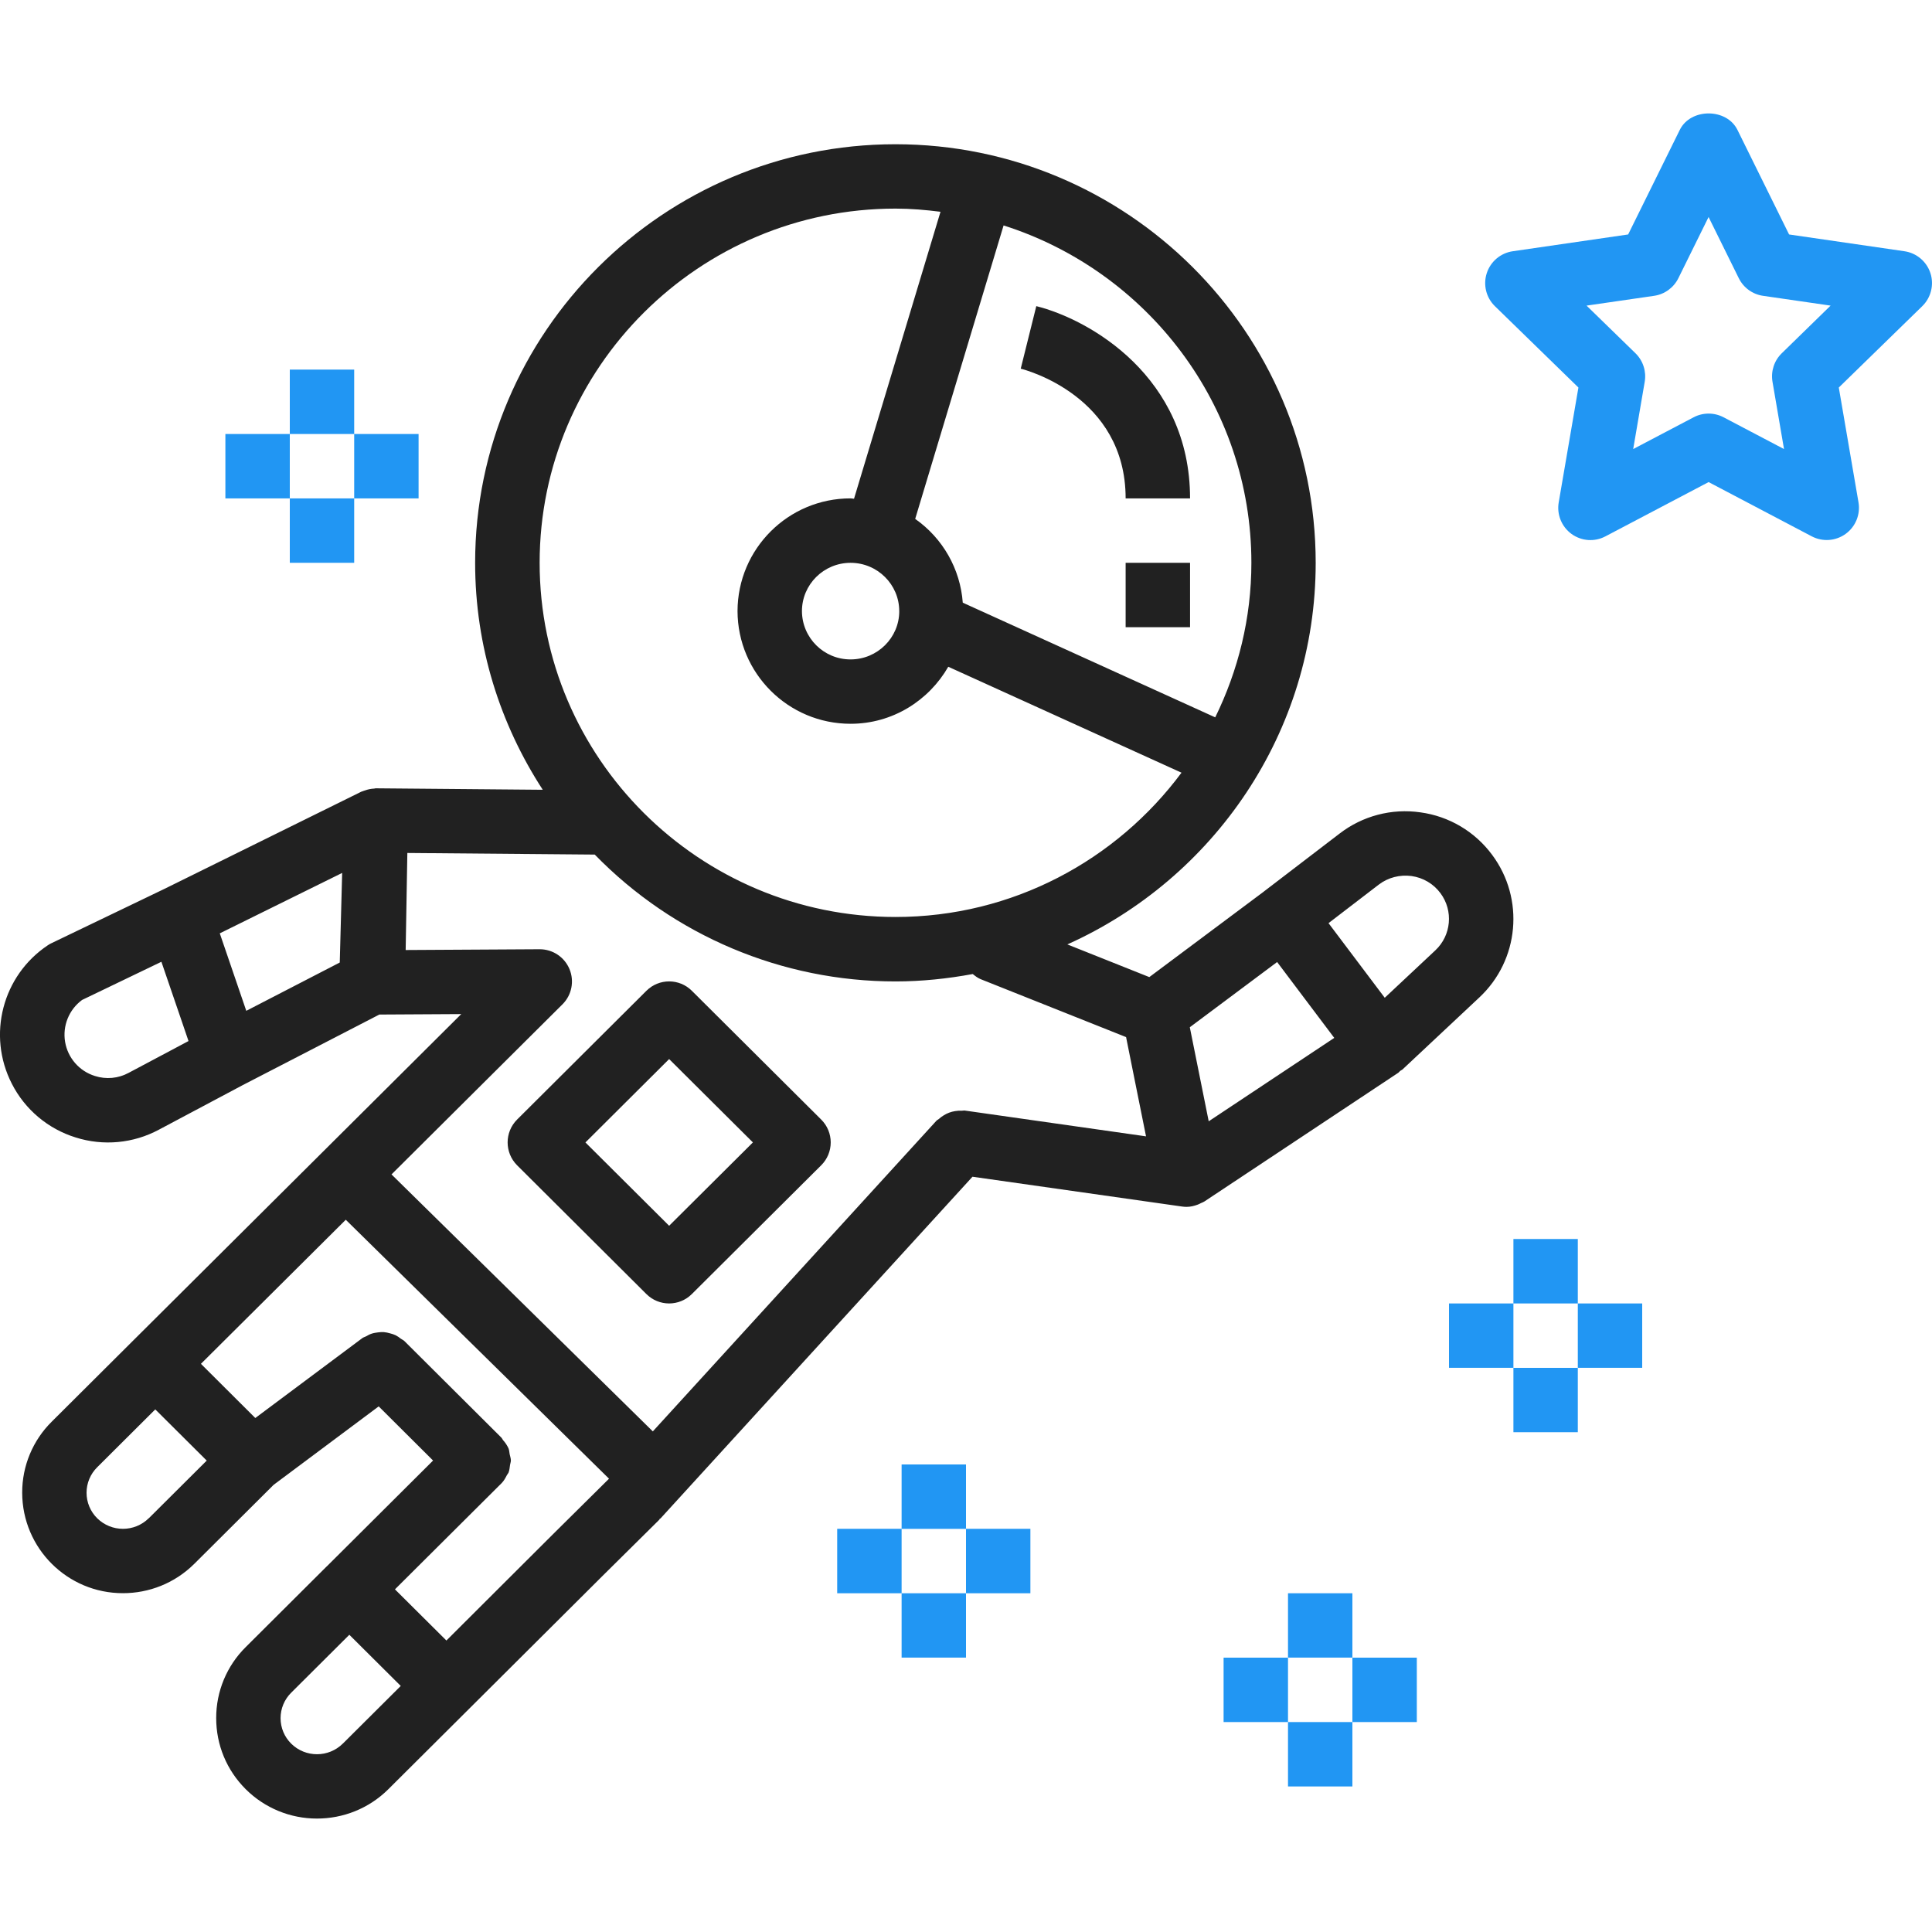
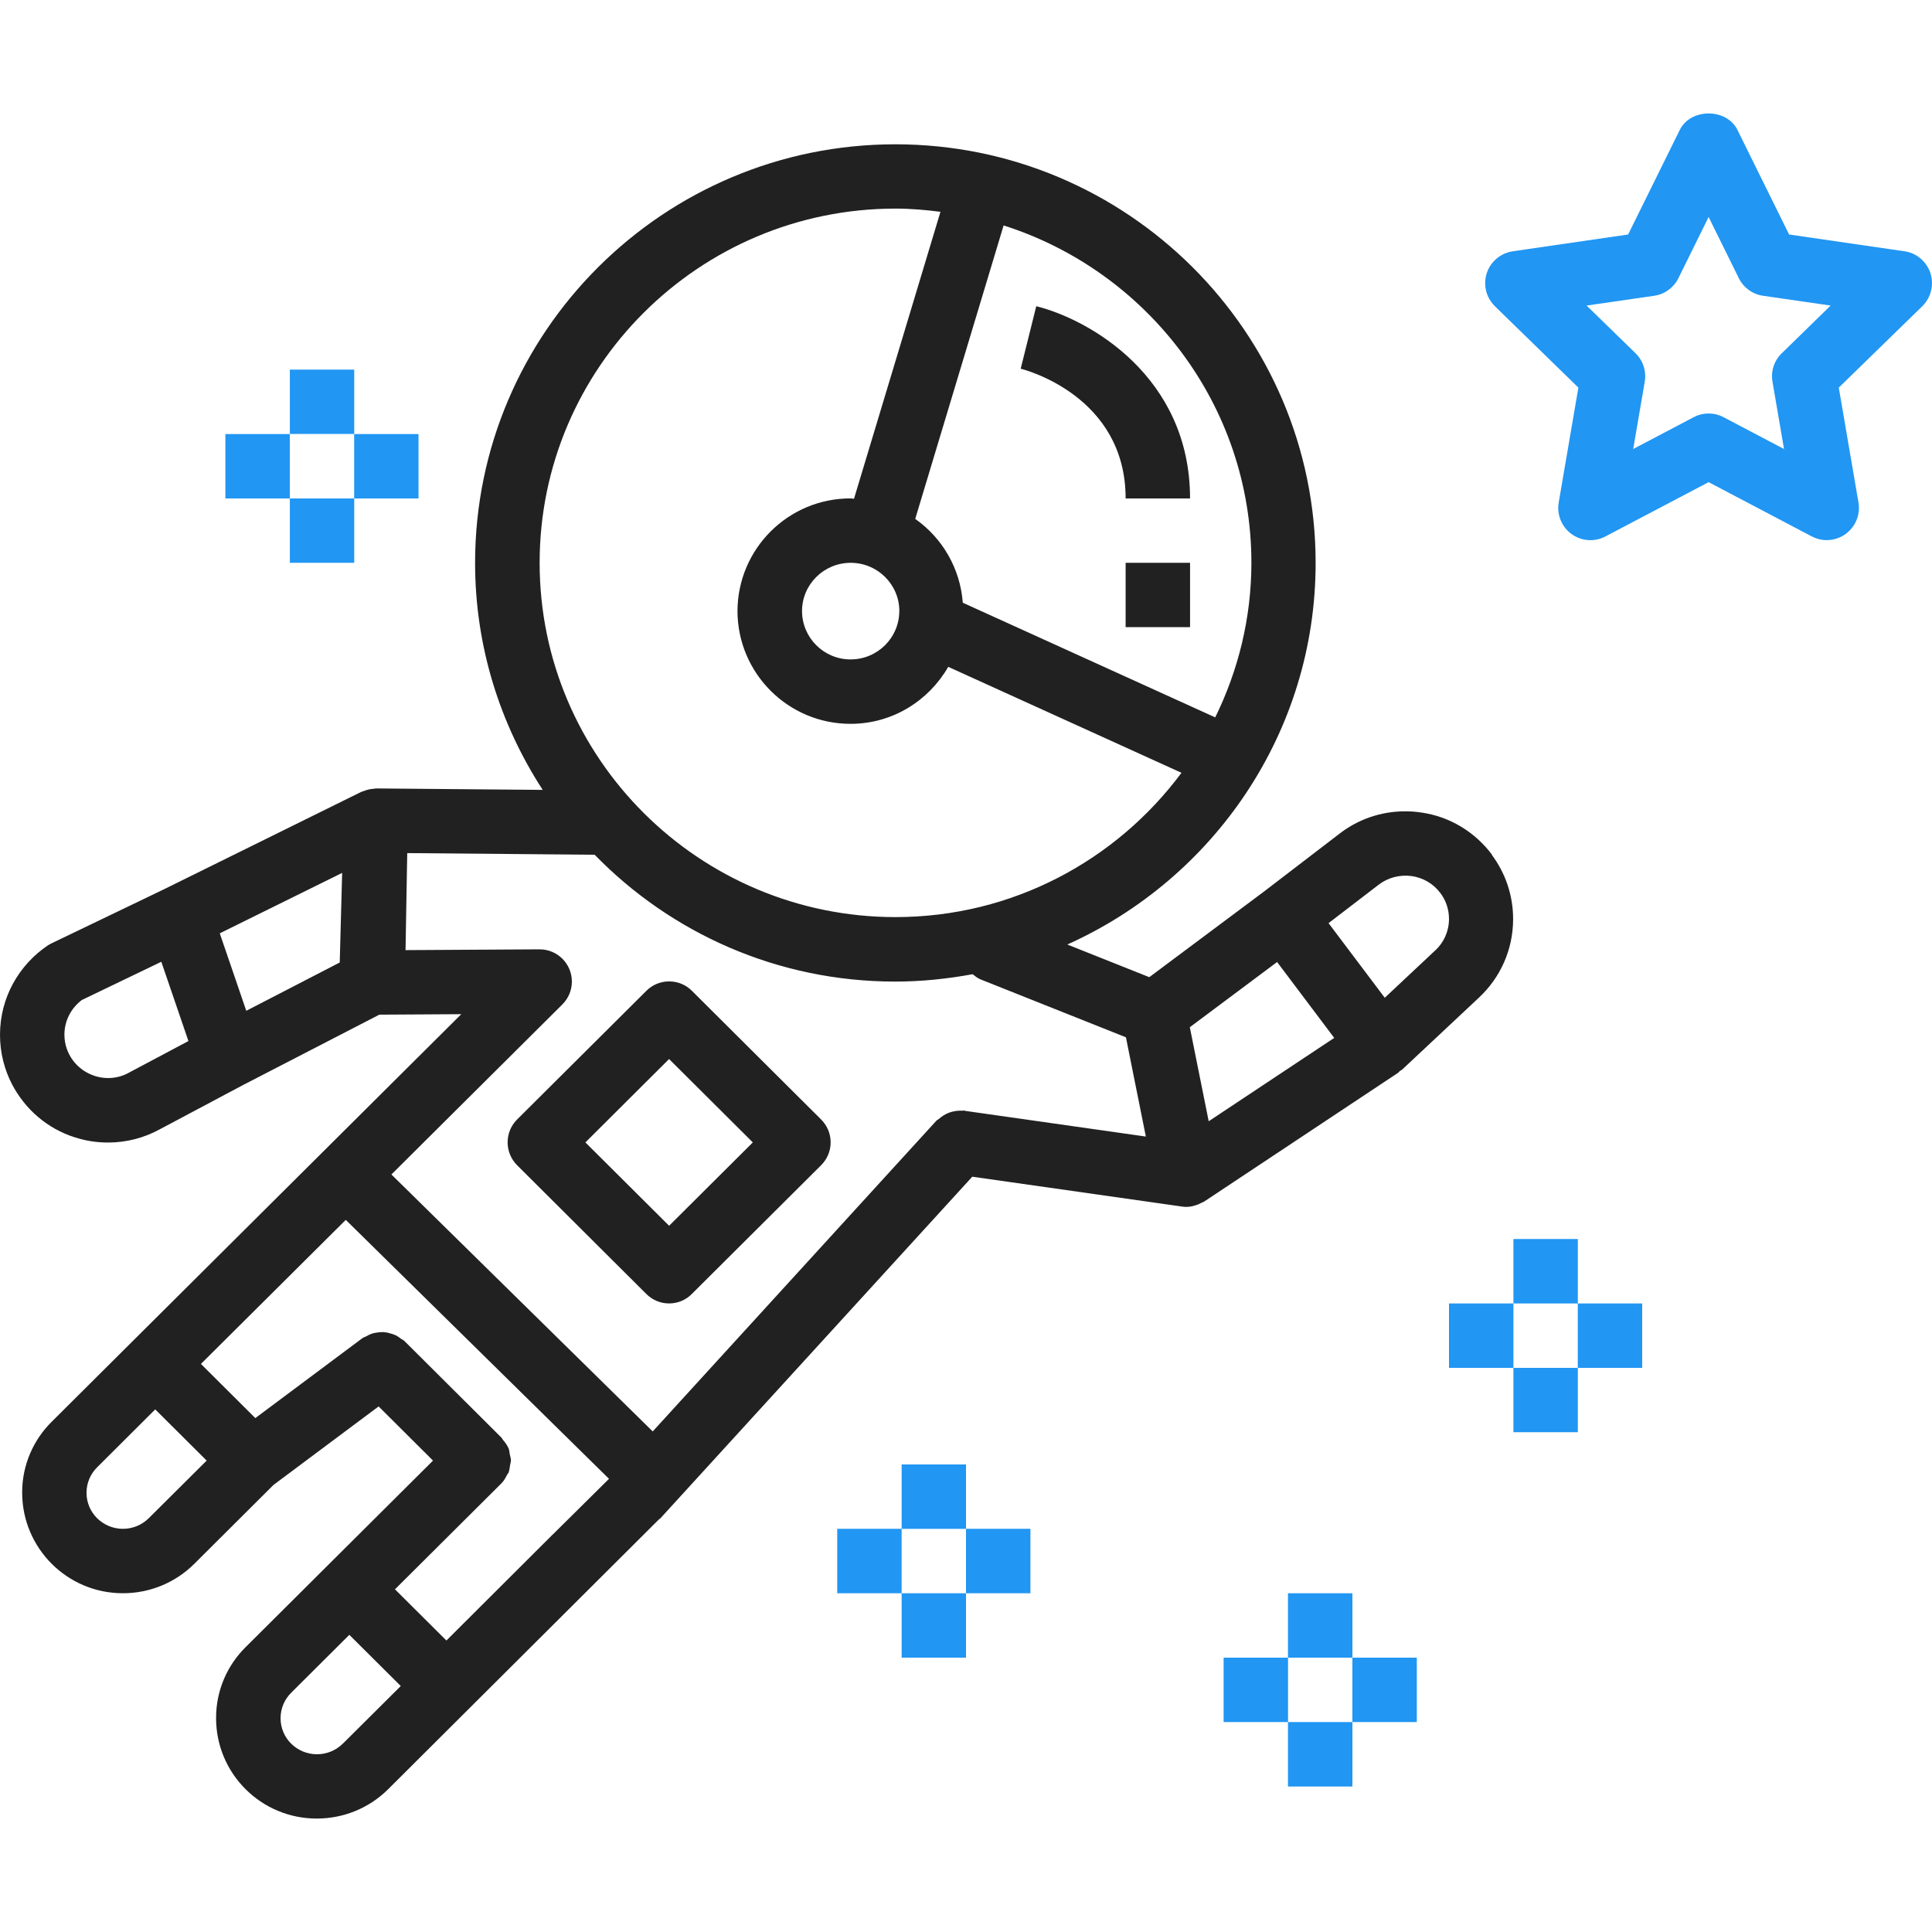
- <svg xmlns="http://www.w3.org/2000/svg" width="70" height="70" fill="none">
-   <path d="M69.943 9.896a1.168 1.168 0 0 0-.941-.793l-4.18-.608-1.87-3.787c-.391-.798-1.7-.798-2.091 0l-1.87 3.787-4.18.608a1.167 1.167 0 0 0-.648 1.99l3.026 2.948-.714 4.162c-.075.438.105.88.463 1.142.363.263.837.296 1.23.088l3.738-1.966 3.738 1.966a1.168 1.168 0 0 0 1.693-1.23l-.714-4.162 3.025-2.949a1.17 1.17 0 0 0 .295-1.196ZM64.556 12.8c-.275.267-.4.655-.335 1.033l.417 2.437-2.188-1.15a1.165 1.165 0 0 0-1.088 0l-2.188 1.15.417-2.437a1.168 1.168 0 0 0-.334-1.033l-1.773-1.727 2.448-.355c.38-.055.708-.294.879-.639l1.094-2.216 1.094 2.216c.17.345.498.584.879.639l2.448.355-1.77 1.727ZM57.167 44.892h-2.333v2.334h2.333v-2.334ZM57.167 49.56h-2.333v2.332h2.333V49.56ZM59.5 47.226h-2.333v2.333H59.5v-2.333ZM54.834 47.226H52.5v2.333h2.334v-2.333ZM49 57.726h-2.333v2.333H49v-2.333ZM49 62.393h-2.333v2.333H49v-2.333ZM51.334 60.06H49v2.333h2.334v-2.334ZM46.667 60.06h-2.334v2.333h2.334v-2.334ZM35 53.06h-2.333v2.333H35v-2.334ZM35 57.726h-2.333v2.333H35v-2.333ZM37.333 55.392H35v2.334h2.333v-2.334ZM32.667 55.392h-2.334v2.334h2.334v-2.334ZM12.833 13.392H10.5v2.333h2.333v-2.333ZM12.833 18.059H10.5v2.333h2.333V18.06ZM15.166 15.725h-2.333v2.334h2.333v-2.334ZM10.5 15.725H8.166v2.334H10.5v-2.334Z" fill="#2196F3" />
-   <path d="M54.064 30.974a3.88 3.88 0 0 0-2.6-1.541 3.886 3.886 0 0 0-2.93.77L45.794 32.3l-.001.002-4.151 3.1-2.97-1.184c5.296-2.376 8.998-7.674 8.998-13.825 0-8.363-6.83-15.167-15.227-15.167s-15.228 6.804-15.228 15.167c0 3.031.907 5.85 2.45 8.222l-6.046-.053h-.01c-.019 0-.034.01-.051.01a1.14 1.14 0 0 0-.34.069c-.028.01-.057.016-.084.029-.014.006-.028.007-.042.014l-7.072 3.491c-.001 0-.003 0-.003.002l-4.141 1.991a.915.915 0 0 0-.138.077A3.895 3.895 0 0 0 .43 39.268a3.884 3.884 0 0 0 2.31 1.944 3.891 3.891 0 0 0 3.016-.281l3.036-1.614 4.952-2.558 2.968-.017L4.808 48.588c0 .002-.002.002-.003.003l-2.928 2.916a3.607 3.607 0 0 0-1.073 2.577 3.647 3.647 0 0 0 3.652 3.64c.936 0 1.869-.355 2.582-1.062l2.875-2.863 3.808-2.843 1.97 1.962-3.853 3.837-.004.002-2.928 2.917a3.607 3.607 0 0 0-1.073 2.576c0 .973.38 1.889 1.073 2.579a3.65 3.65 0 0 0 2.58 1.061c.935 0 1.87-.354 2.582-1.061l2.93-2.917 4.686-4.667.002-.003 2.21-2.188-.01-.008c.015-.014.035-.019.049-.034l11.3-12.377 7.593 1.08c.055.008.11.012.165.012.14 0 .277-.034.41-.084.038-.014.071-.033.108-.051.042-.021.086-.033.126-.06l7.029-4.666c.026-.018.04-.046.064-.065.028-.022.063-.031.089-.056l2.78-2.605a3.892 3.892 0 0 0 .465-5.166ZM4.66 38.872a1.56 1.56 0 0 1-1.221.113 1.565 1.565 0 0 1-.465-2.755l2.874-1.383.692 2.022.29.85-2.17 1.153Zm7.65-3.998-3.387 1.75-.558-1.633-.402-1.174 4.434-2.189-.087 3.246Zm33.03-14.482c0 2.009-.48 3.904-1.31 5.599l-9.147-4.155a4.07 4.07 0 0 0-1.724-3.035l3.203-10.633c5.2 1.655 8.978 6.507 8.978 12.224Zm-25.788 0c0-7.076 5.784-12.834 12.894-12.834.553 0 1.094.047 1.63.115L30.943 18.07c-.042 0-.081-.013-.125-.013a4.094 4.094 0 0 0-4.096 4.084 4.095 4.095 0 0 0 4.096 4.083c1.52 0 2.832-.838 3.54-2.066l8.45 3.838c-2.352 3.165-6.114 5.228-10.362 5.228-7.11 0-12.894-5.757-12.894-12.833Zm13.03 1.75c0 .965-.792 1.75-1.764 1.75a1.759 1.759 0 0 1-1.762-1.75c0-.965.79-1.75 1.762-1.75s1.763.785 1.763 1.75ZM5.391 55.007a1.33 1.33 0 0 1-1.87.002 1.3 1.3 0 0 1 0-1.847l2.105-2.097L7.49 52.92l-2.097 2.088Zm7.03 8.167a1.33 1.33 0 0 1-1.87.002 1.299 1.299 0 0 1 0-1.847l2.106-2.098.88.876.983.978-2.099 2.09Zm7.616-7.588-.003.003-3.86 3.85-.882-.877-.982-.977 3.857-3.84v-.001l.004-.002c.087-.088.142-.193.196-.297.015-.03.044-.056.057-.087.036-.09.042-.187.056-.281.007-.054.03-.104.03-.16 0-.077-.028-.153-.044-.23-.014-.07-.014-.141-.041-.209a1.166 1.166 0 0 0-.2-.301c-.022-.026-.03-.058-.054-.083h-.002s0-.003-.002-.005l-3.515-3.5c-.037-.037-.085-.052-.127-.084a1.122 1.122 0 0 0-.19-.126 1.091 1.091 0 0 0-.204-.07 1.134 1.134 0 0 0-.226-.044 1.142 1.142 0 0 0-.209.01c-.078.01-.151.02-.227.045-.074.023-.139.06-.206.098-.044.024-.093.033-.133.063l-3.88 2.896-1.97-1.963 5.248-5.22 9.538 9.382-2.029 2.01Zm14.917-15.349c-.034-.005-.066.008-.1.006a1.148 1.148 0 0 0-.252.015 1.081 1.081 0 0 0-.404.15c-.065.04-.124.081-.181.134-.028.024-.062.036-.088.064L23.653 51.862l-9.468-9.311 6.197-6.165a1.168 1.168 0 0 0-.83-1.993l-4.854.028.061-3.516 6.79.058a15.2 15.2 0 0 0 10.897 4.596c.957 0 1.89-.1 2.799-.268.087.07.174.14.283.185l5.272 2.1.333 1.659.39 1.937-6.569-.935Zm8.84.39-.685-3.408 3.164-2.363.828 1.1 1.242 1.649-4.55 3.022Zm8.21-6.193-1.832 1.717-2.037-2.704 1.818-1.394c.34-.261.768-.368 1.188-.313.422.06.796.28 1.05.622a1.562 1.562 0 0 1-.187 2.072Z" fill="#212121" />
-   <path d="m29.755 40.565-4.688-4.667a1.166 1.166 0 0 0-1.646 0l-4.687 4.667a1.172 1.172 0 0 0 0 1.654l4.686 4.667a1.166 1.166 0 0 0 1.647 0l4.688-4.667a1.167 1.167 0 0 0 0-1.654Zm-5.51 3.848-3.034-3.02 3.033-3.021 3.035 3.02-3.035 3.02ZM37.547 11.092l-.564 2.266c.156.039 3.801.988 3.801 4.7h2.334c0-4.412-3.644-6.486-5.571-6.966ZM43.118 20.392h-2.334v2.333h2.334v-2.333Z" fill="#212121" />
+ <svg xmlns="http://www.w3.org/2000/svg" version="1.1" width="32" height="32" viewBox="0 0 32 32">
+   <path fill="#2196f3" d="M31.974 4.524c-0.064-0.191-0.227-0.332-0.427-0.362l-0.003-0-1.911-0.278-0.855-1.731c-0.179-0.365-0.777-0.365-0.956 0l-0.855 1.731-1.911 0.278c-0.26 0.039-0.457 0.26-0.457 0.528 0 0.15 0.062 0.285 0.161 0.382l1.383 1.348-0.326 1.903c-0.034 0.2 0.048 0.402 0.212 0.522 0.166 0.12 0.383 0.135 0.562 0.040l1.709-0.899 1.709 0.899c0.072 0.038 0.157 0.061 0.247 0.061 0.295 0 0.534-0.239 0.534-0.534 0-0.031-0.003-0.062-0.008-0.092l0 0.003-0.326-1.903 1.383-1.348c0.099-0.097 0.161-0.233 0.161-0.382 0-0.059-0.009-0.115-0.027-0.168l0.001 0.004zM29.511 5.851c-0.126 0.122-0.183 0.299-0.153 0.472l0.191 1.114-1-0.526c-0.072-0.039-0.158-0.062-0.249-0.062s-0.177 0.023-0.252 0.063l0.003-0.001-1 0.526 0.191-1.114c0.005-0.027 0.008-0.059 0.008-0.091 0-0.149-0.061-0.285-0.16-0.381l-0-0-0.811-0.79 1.119-0.162c0.174-0.025 0.324-0.134 0.402-0.292l0.5-1.013 0.5 1.013c0.078 0.158 0.228 0.267 0.402 0.292l1.119 0.162-0.809 0.79zM26.134 20.522h-1.067v1.067h1.067v-1.067zM26.134 22.656h-1.067v1.066h1.067v-1.066zM27.2 21.589h-1.067v1.067h1.067v-1.067zM25.067 21.589h-1.067v1.067h1.067v-1.067zM22.4 26.389h-1.067v1.067h1.067v-1.067zM22.4 28.523h-1.067v1.067h1.067v-1.067zM23.467 27.456h-1.067v1.067h1.067v-1.067zM21.334 27.456h-1.067v1.067h1.067v-1.067zM16 24.256h-1.066v1.067h1.066v-1.067zM16 26.389h-1.066v1.067h1.066v-1.067zM17.067 25.322h-1.067v1.067h1.067v-1.067zM14.934 25.322h-1.067v1.067h1.067v-1.067zM5.867 6.122h-1.066v1.066h1.066v-1.066zM5.867 8.256h-1.066v1.066h1.066v-1.066zM6.933 7.189h-1.067v1.067h1.066v-1.067zM4.8 7.189h-1.067v1.067h1.067v-1.067z" />
+   <path fill="#212121" d="M24.715 14.16c-0.28-0.376-0.699-0.636-1.179-0.703l-0.009-0.001c-0.076-0.012-0.164-0.018-0.254-0.018-0.411 0-0.789 0.139-1.090 0.373l0.004-0.003-1.253 0.96-1.898 1.417-1.358-0.541c2.421-1.086 4.113-3.508 4.113-6.32 0-3.823-3.122-6.934-6.961-6.934s-6.961 3.11-6.961 6.934c0 1.386 0.415 2.674 1.12 3.759l-2.768-0.024c-0.009 0-0.016 0.005-0.023 0.005-0.057 0.003-0.11 0.014-0.159 0.033l0.004-0.001c-0.013 0.005-0.026 0.007-0.038 0.013-0.006 0.003-0.013 0.003-0.019 0.006l-3.233 1.596c-0 0-0.001 0-0.001 0.001l-1.893 0.91c-0.024 0.011-0.045 0.023-0.065 0.036l0.001-0.001c-0.482 0.324-0.795 0.867-0.795 1.483 0 0.297 0.073 0.577 0.201 0.823l-0.005-0.010c0.22 0.424 0.592 0.742 1.043 0.885l0.013 0.003c0.161 0.053 0.345 0.083 0.537 0.083 0.308 0 0.598-0.078 0.851-0.216l-0.009 0.005 1.388-0.738 2.264-1.169 1.357-0.008-5.442 5.415c0 0.001-0.001 0.001-0.001 0.001l-1.339 1.333c-0.303 0.299-0.491 0.714-0.491 1.173 0 0.002 0 0.003 0 0.005v-0c0.002 0.919 0.748 1.664 1.667 1.664 0.001 0 0.002 0 0.002 0h-0c0.428 0 0.854-0.162 1.18-0.485l1.314-1.309 1.741-1.3 0.901 0.897-3.102 3.088c-0.303 0.299-0.491 0.714-0.491 1.173 0 0.001 0 0.003 0 0.004v-0c0 0.445 0.174 0.864 0.49 1.179 0.302 0.3 0.717 0.485 1.176 0.485 0.001 0 0.002 0 0.003 0h-0c0.427 0 0.855-0.162 1.18-0.485l4.488-4.472c0.007-0.006 0.016-0.009 0.022-0.016l5.166-5.658 3.471 0.494c0.025 0.004 0.050 0.006 0.075 0.006 0.064 0 0.127-0.016 0.187-0.038 0.017-0.006 0.032-0.015 0.049-0.023 0.019-0.010 0.039-0.015 0.058-0.027l3.213-2.133c0.012-0.008 0.018-0.021 0.029-0.030 0.013-0.010 0.029-0.014 0.041-0.026l1.271-1.191c0.348-0.326 0.564-0.787 0.564-1.3 0-0.4-0.132-0.769-0.355-1.066l0.003 0.005zM2.13 17.77c-0.098 0.054-0.215 0.086-0.34 0.086-0.078 0-0.153-0.013-0.224-0.036l0.005 0.001c-0.294-0.093-0.504-0.364-0.504-0.683 0-0.235 0.114-0.444 0.289-0.575l0.002-0.001 1.314-0.632 0.316 0.924 0.133 0.389-0.992 0.527zM5.627 15.942l-1.548 0.8-0.255-0.746-0.184-0.537 2.027-1.001-0.040 1.484zM20.727 9.322c0 0.918-0.219 1.785-0.599 2.56l-4.181-1.899c-0.044-0.575-0.342-1.072-0.782-1.384l-0.006-0.004 1.464-4.861c2.377 0.757 4.104 2.975 4.104 5.588zM8.938 9.322c0-3.235 2.644-5.867 5.894-5.867 0.253 0 0.5 0.022 0.745 0.053l-1.432 4.753c-0.019 0-0.037-0.006-0.057-0.006-0 0-0.001 0-0.001 0-1.032 0-1.869 0.835-1.872 1.867v0c0.003 1.031 0.84 1.867 1.872 1.867 0 0 0 0 0.001 0h-0c0.695 0 1.295-0.383 1.618-0.944l3.863 1.755c-1.075 1.447-2.795 2.39-4.737 2.39-3.25 0-5.894-2.632-5.894-5.867zM14.895 10.122c0 0.441-0.362 0.8-0.806 0.8-0 0-0.001 0-0.001 0-0.443 0-0.802-0.358-0.804-0.8v-0c0-0.441 0.361-0.8 0.806-0.8s0.806 0.359 0.806 0.8zM2.464 25.146c-0.11 0.109-0.261 0.176-0.428 0.176s-0.317-0.067-0.427-0.175l0 0c-0.109-0.108-0.176-0.257-0.176-0.422s0.067-0.314 0.176-0.422l0-0 0.962-0.959 0.852 0.848-0.959 0.954zM5.678 28.88c-0.11 0.109-0.261 0.176-0.428 0.176s-0.317-0.067-0.427-0.175l0 0c-0.109-0.108-0.176-0.257-0.176-0.422s0.067-0.314 0.176-0.422l0-0 0.963-0.959 0.852 0.848-0.96 0.955zM9.16 25.411l-0.001 0.001-1.765 1.76-0.852-0.848 1.765-1.757c0.040-0.040 0.065-0.088 0.090-0.136 0.007-0.014 0.020-0.026 0.026-0.040 0.016-0.041 0.019-0.085 0.026-0.128 0.003-0.025 0.014-0.048 0.014-0.073 0-0.035-0.013-0.070-0.020-0.105-0.006-0.032-0.006-0.064-0.019-0.096-0.025-0.053-0.055-0.098-0.092-0.138l0 0c-0.010-0.012-0.014-0.026-0.025-0.038h-0.001s0-0.001-0.001-0.002l-1.607-1.6c-0.017-0.017-0.039-0.024-0.058-0.038-0.025-0.021-0.054-0.040-0.084-0.056l-0.003-0.001c-0.026-0.012-0.058-0.023-0.090-0.031l-0.003-0.001c-0.030-0.009-0.065-0.017-0.101-0.020l-0.002-0c-0.007-0-0.015-0-0.023-0-0.026 0-0.051 0.002-0.075 0.005l0.003-0c-0.036 0.005-0.069 0.009-0.104 0.021s-0.064 0.027-0.094 0.045c-0.020 0.011-0.043 0.015-0.061 0.029l-1.774 1.324-0.901-0.897 2.399-2.386 4.36 4.289-0.928 0.919zM15.979 18.394c-0.016-0.002-0.030 0.004-0.046 0.003-0.008-0-0.017-0.001-0.027-0.001-0.031 0-0.062 0.003-0.092 0.008l0.003-0c-0.070 0.011-0.132 0.035-0.187 0.070l0.002-0.001c-0.030 0.018-0.057 0.037-0.083 0.061-0.013 0.011-0.028 0.016-0.040 0.029l-4.698 5.146-4.328-4.256 2.833-2.818c0.096-0.097 0.156-0.23 0.156-0.377 0-0.295-0.239-0.534-0.534-0.534-0.001 0-0.001 0-0.002 0h0l-2.219 0.013 0.028-1.607 3.104 0.027c1.264 1.297 3.027 2.101 4.978 2.101 0.001 0 0.002 0 0.003 0h-0c0.438 0 0.864-0.046 1.28-0.122 0.040 0.032 0.080 0.064 0.129 0.085l2.41 0.96 0.152 0.758 0.178 0.886-3.003-0.427zM20.020 18.572l-0.313-1.558 1.446-1.080 0.946 1.257-2.080 1.381zM23.773 15.741l-0.837 0.785-0.931-1.236 0.831-0.637c0.155-0.119 0.351-0.168 0.543-0.143 0.193 0.027 0.364 0.128 0.48 0.284 0.088 0.117 0.141 0.265 0.141 0.426 0 0.206-0.087 0.391-0.226 0.521l-0 0z" />
+   <path fill="#212121" d="M13.602 18.544l-2.143-2.134c-0.096-0.096-0.229-0.155-0.376-0.155s-0.28 0.059-0.376 0.155l-2.143 2.133c-0.097 0.097-0.156 0.23-0.156 0.378s0.060 0.281 0.156 0.378l-0-0 2.142 2.134c0.096 0.096 0.229 0.156 0.376 0.156s0.28-0.059 0.376-0.156v0l2.143-2.134c0.097-0.097 0.157-0.23 0.157-0.378s-0.060-0.281-0.157-0.378l-0-0zM11.083 20.303l-1.387-1.381 1.386-1.381 1.387 1.381-1.387 1.381zM17.164 5.071l-0.258 1.036c0.071 0.018 1.738 0.452 1.738 2.149h1.067c0-2.017-1.666-2.965-2.547-3.184zM19.711 9.322h-1.067v1.066h1.067v-1.066z" />
</svg>
